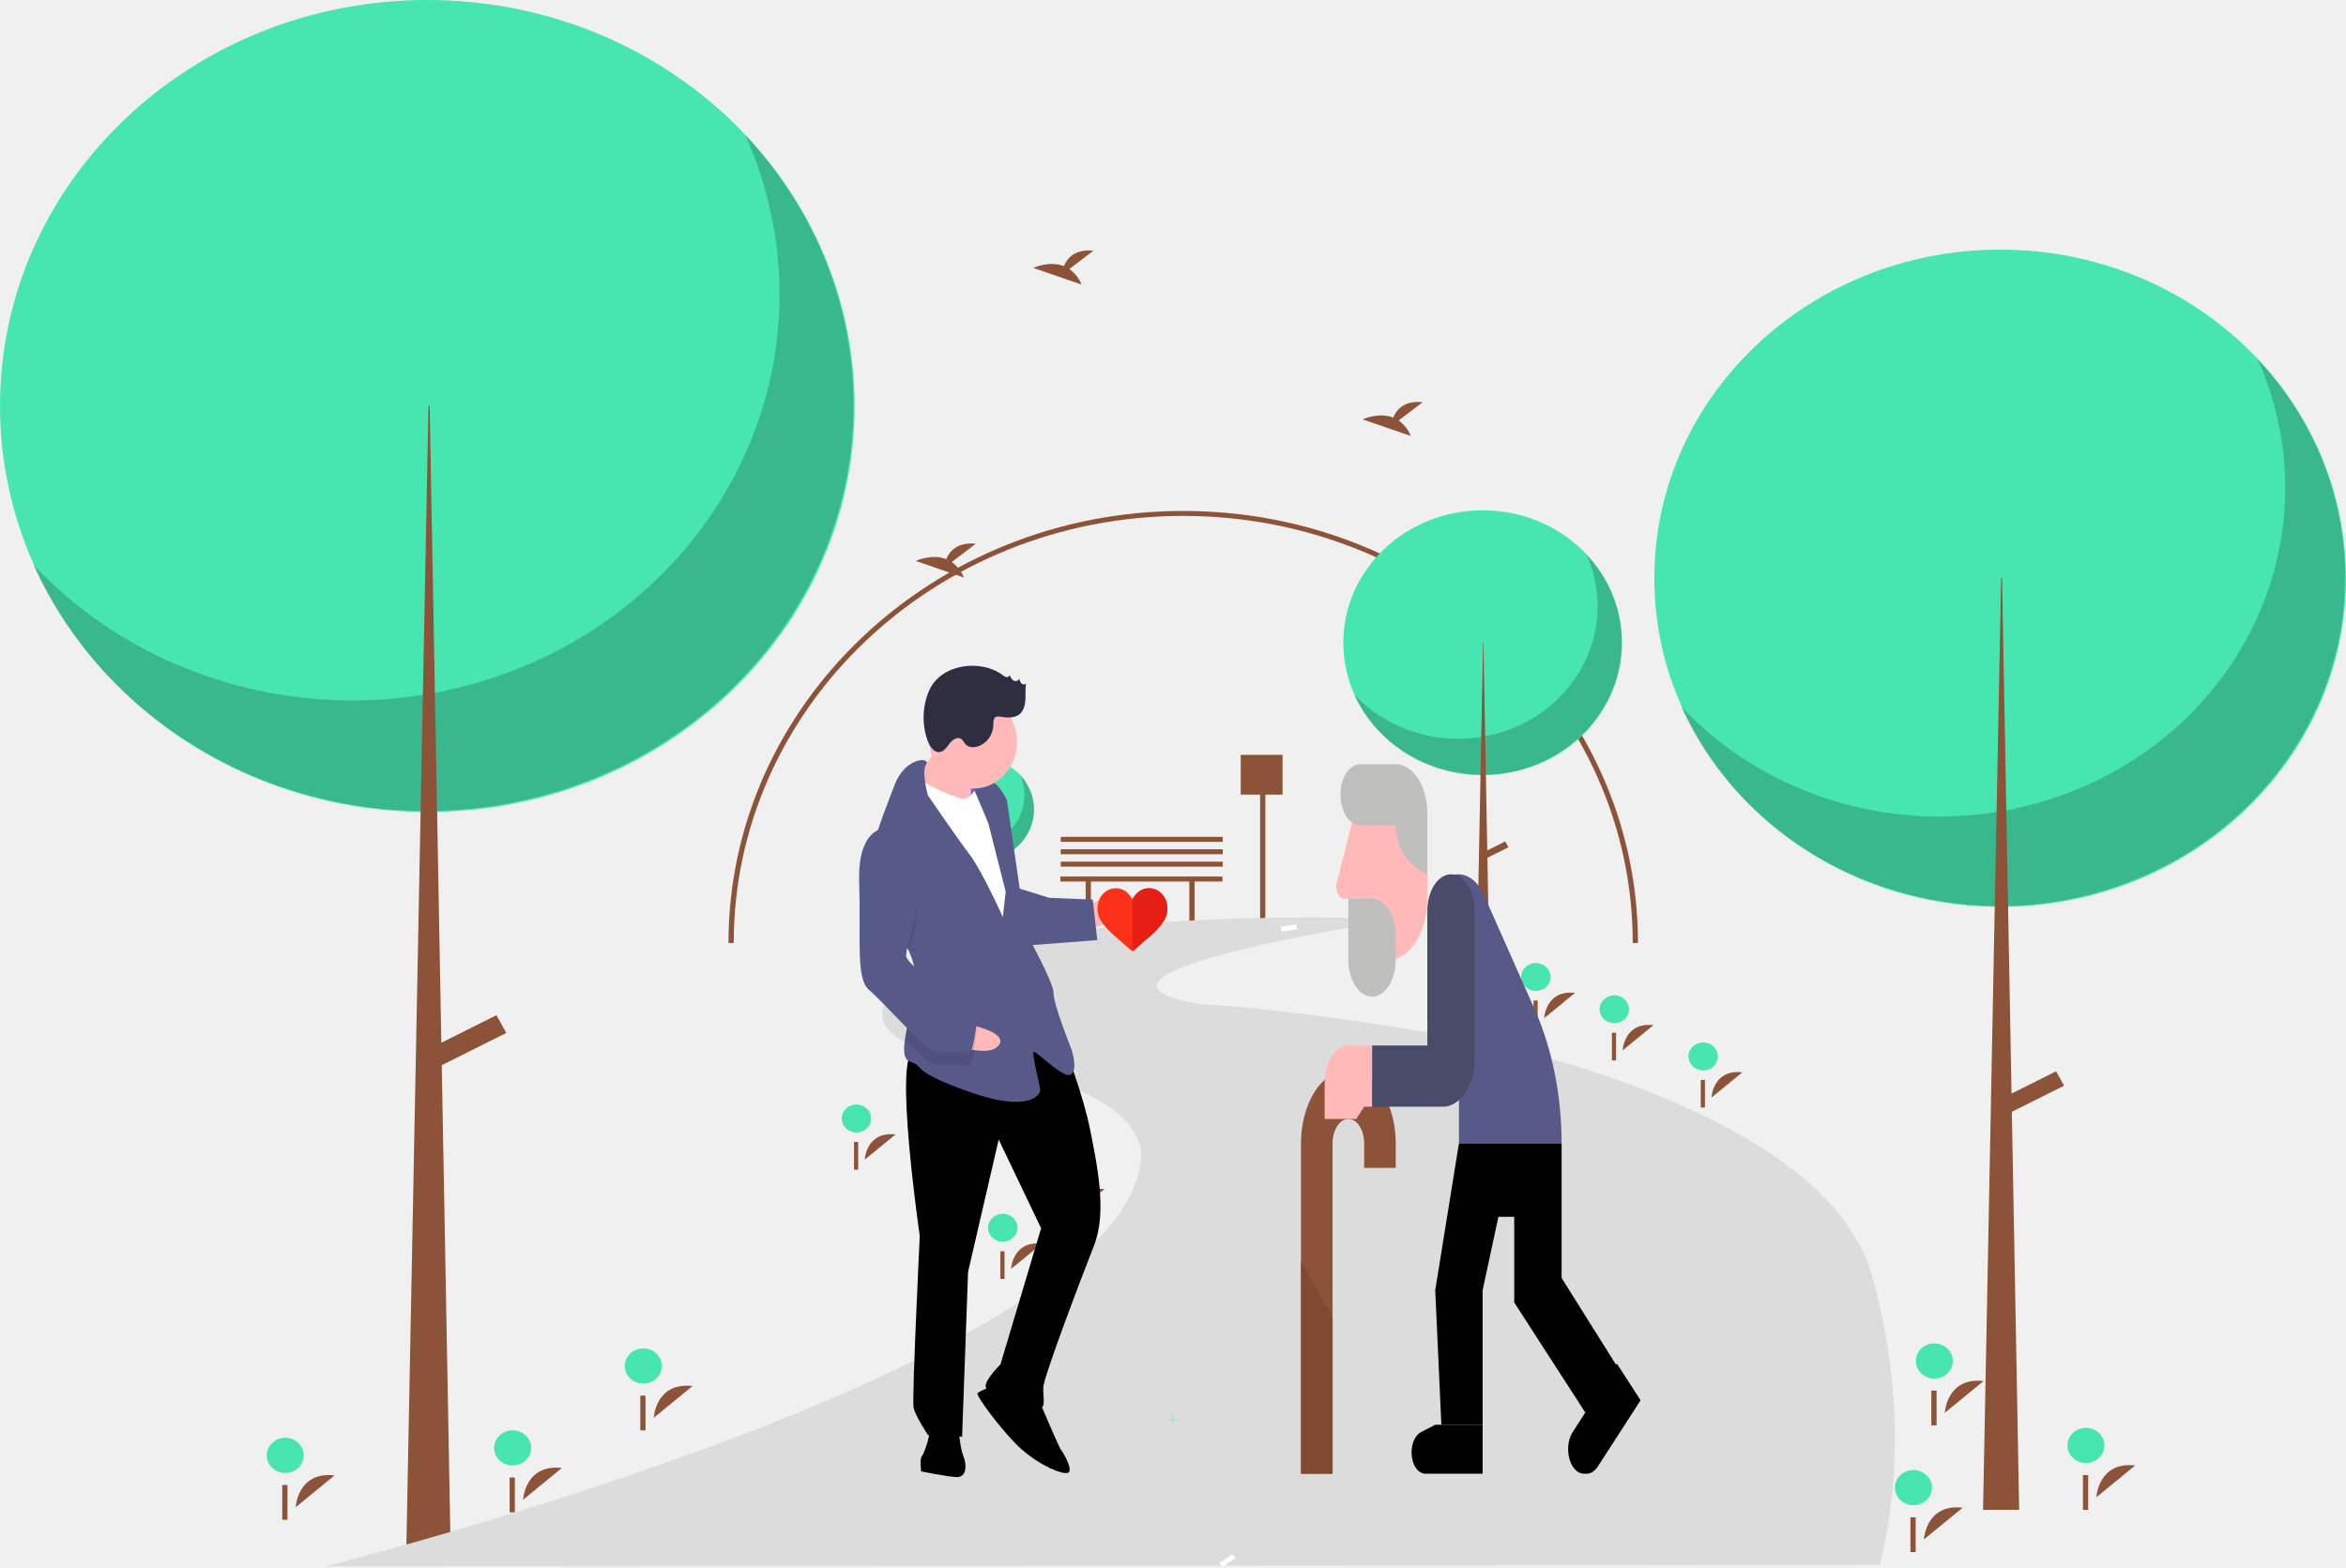
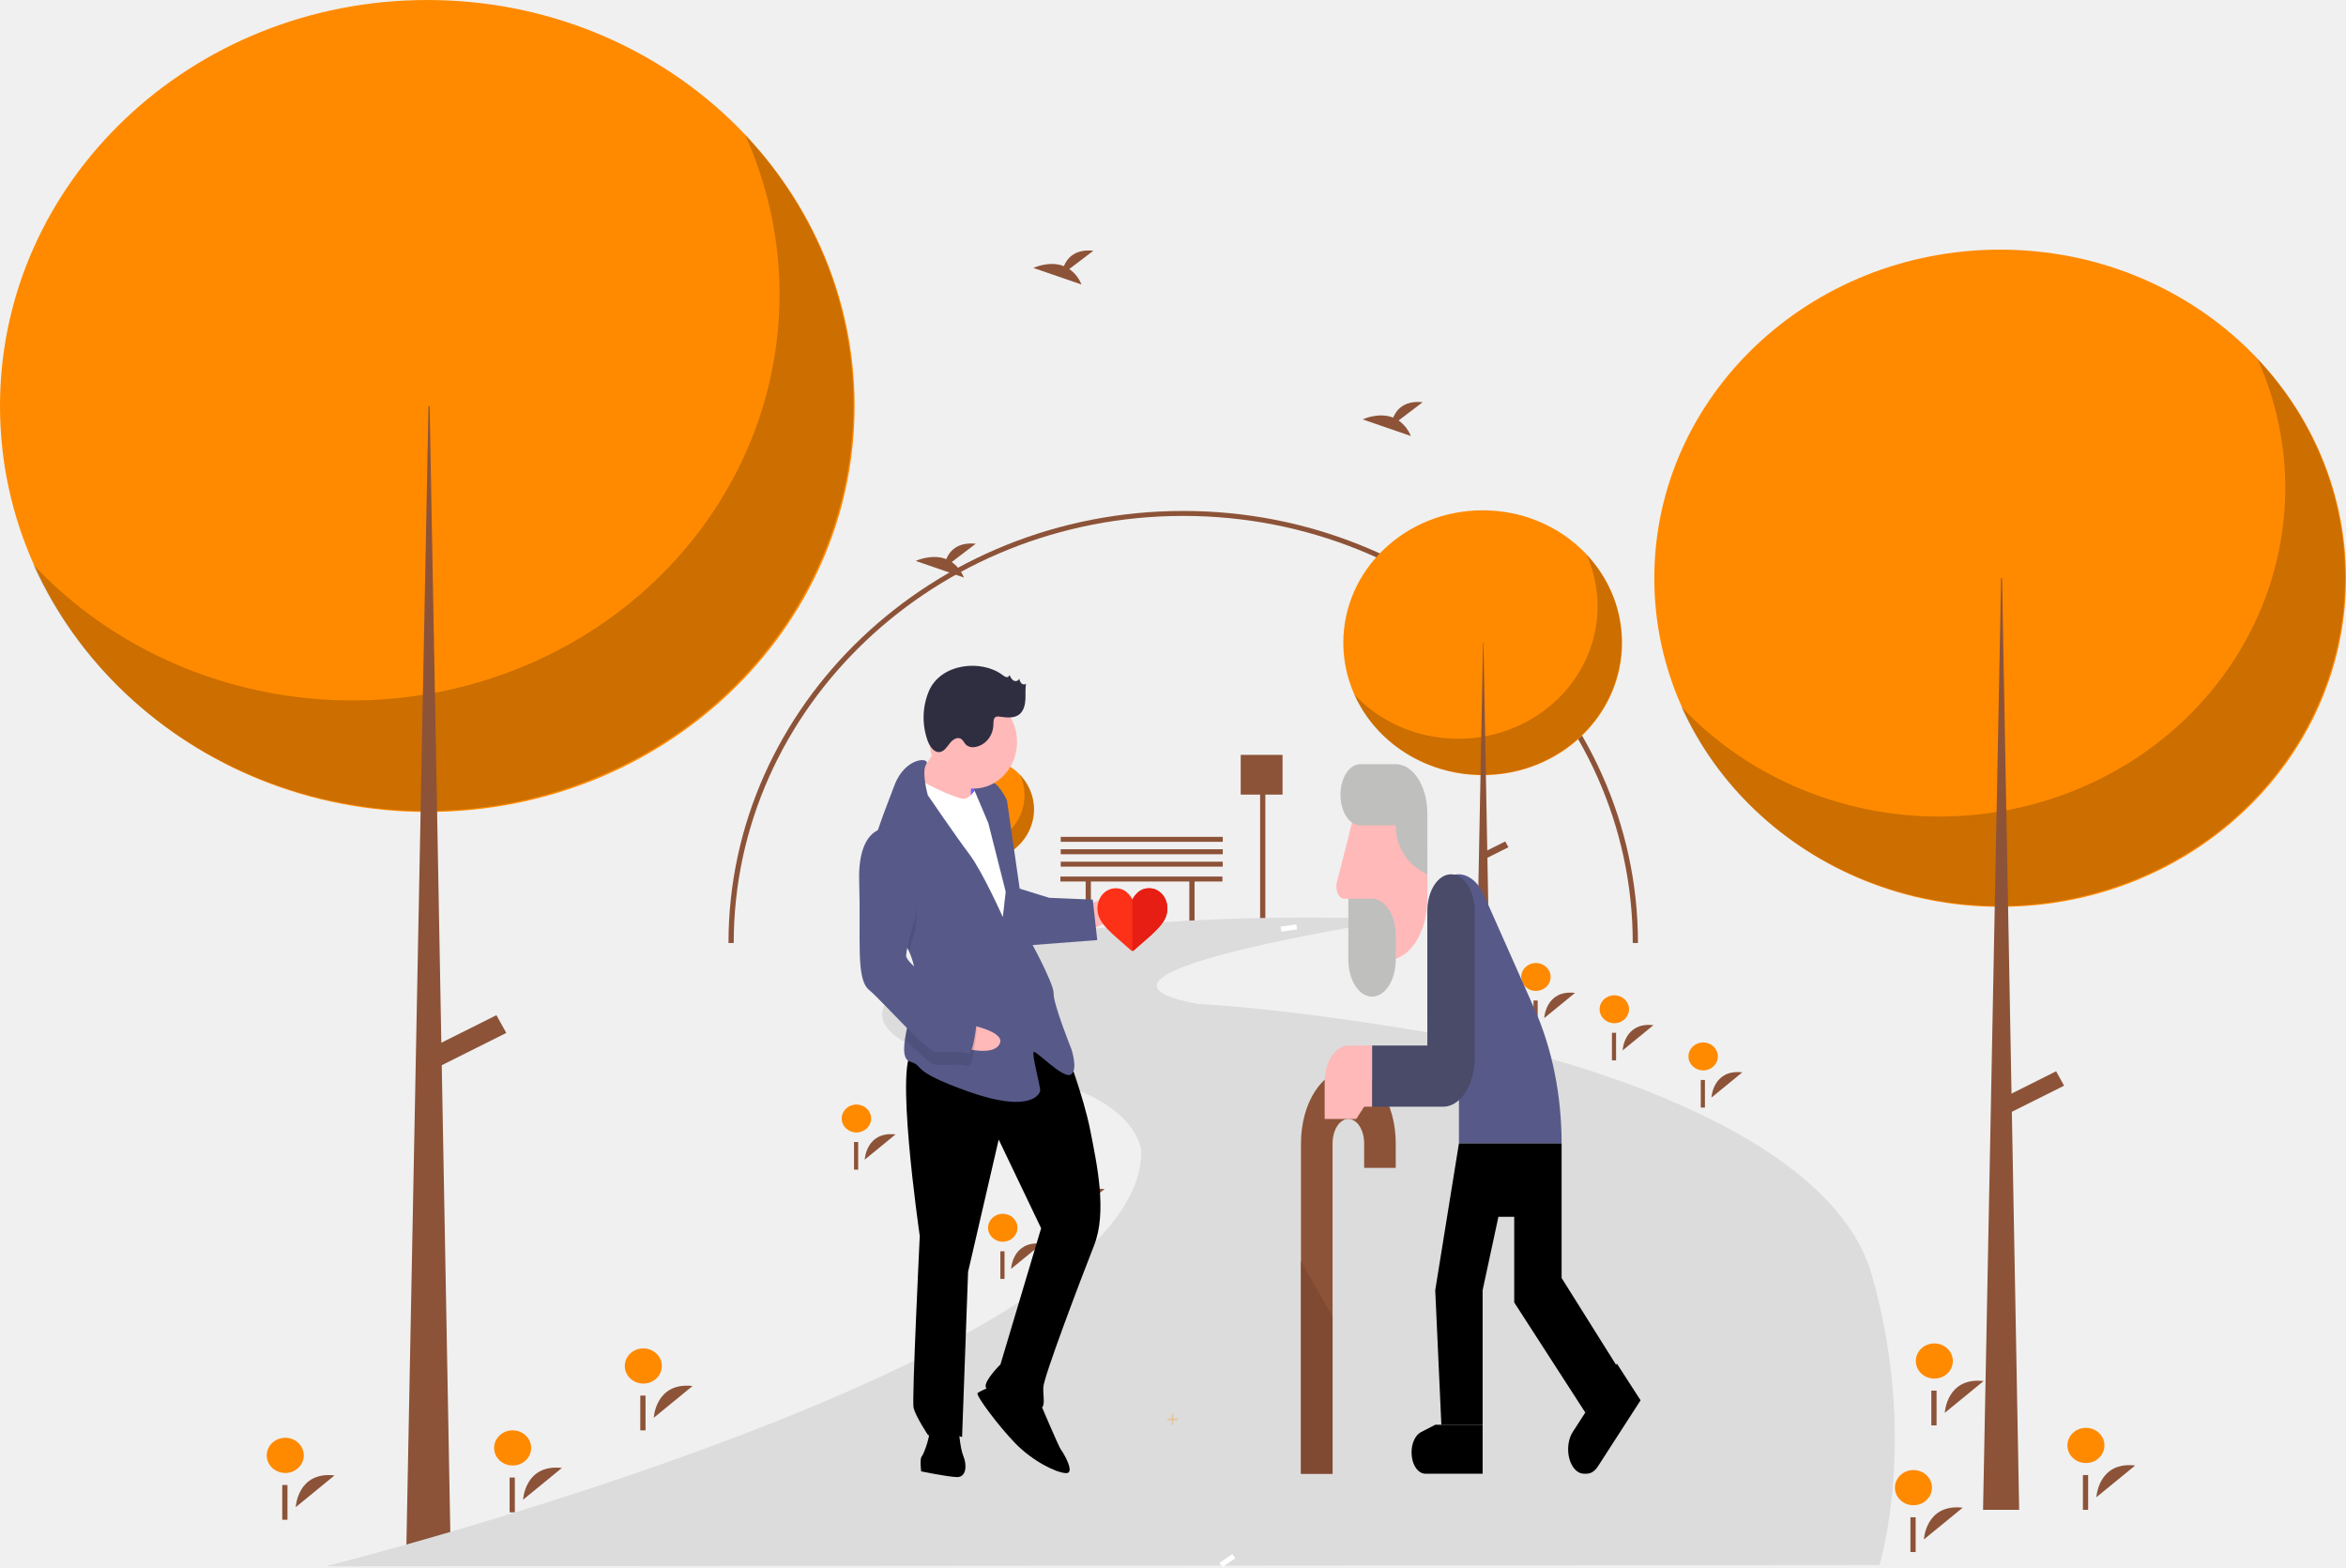
<svg xmlns="http://www.w3.org/2000/svg" width="3800" height="2539" viewBox="0 0 3800 2539" fill="none">
  <path d="M1980.07 1419.86H1717.61V1427.91H1758.54V1504.33H1767.01V1427.91H1926.44V1504.33H1934.9V1427.91H1980.07V1419.86Z" fill="#8C5338" />
  <path d="M2077.43 1222.78H2009.7V1287.13H2041.1V1503.98H2049.57V1287.13H2077.43V1222.78Z" fill="#8C5338" />
  <path d="M1980.59 1395.8H1718.13V1403.84H1980.59V1395.8Z" fill="#8C5338" />
  <path d="M1980.59 1375.69H1718.13V1383.73H1980.59V1375.69Z" fill="#8C5338" />
  <path d="M1980.59 1355.58H1718.13V1363.62H1980.59V1355.58Z" fill="#8C5338" />
  <path d="M2653.15 1527.52H2644.68C2644.68 1146.05 2318.05 835.7 1916.57 835.7C1515.09 835.7 1188.46 1146.05 1188.46 1527.52H1179.99C1179.99 1141.61 1510.42 827.655 1916.57 827.655C2322.72 827.655 2653.15 1141.61 2653.15 1527.52Z" fill="#8C5338" />
-   <path d="M692.13 1315.26C1074.38 1315.26 1384.26 1020.83 1384.26 657.628C1384.26 294.43 1074.38 0 692.13 0C309.877 0 0 294.43 0 657.628C0 1020.83 309.877 1315.26 692.13 1315.26Z" fill="#47E6B1" />
-   <path opacity="0.2" d="M1206.98 218.384C1271.54 361.873 1280.3 522.5 1231.69 671.56C1183.08 820.621 1080.27 948.401 941.632 1032.07C802.995 1115.74 637.564 1149.84 474.899 1128.28C312.235 1106.73 162.938 1030.92 53.686 914.398C93.124 1002.06 152.151 1080.54 226.676 1144.37C301.201 1208.21 389.442 1255.9 485.287 1284.11C581.132 1312.33 682.288 1320.42 781.747 1307.8C881.205 1295.19 976.589 1262.18 1061.29 1211.07C1145.99 1159.95 1217.98 1091.95 1272.27 1011.77C1326.57 931.594 1361.87 841.16 1375.72 746.734C1389.58 652.309 1381.67 556.15 1352.53 464.919C1323.39 373.688 1273.73 289.567 1206.98 218.384Z" fill="black" />
+   <path d="M692.13 1315.26C1074.38 1315.26 1384.26 1020.83 1384.26 657.628C1384.26 294.43 1074.38 0 692.13 0C309.877 0 0 294.43 0 657.628C0 1020.83 309.877 1315.26 692.13 1315.26Z" fill="#FF8A00" />
+   <path opacity="0.2" d="M1206.98 218.384C1271.54 361.873 1280.3 522.5 1231.69 671.56C1183.08 820.621 1080.27 948.401 941.632 1032.07C802.995 1115.74 637.564 1149.84 474.899 1128.28C312.235 1106.73 162.938 1030.92 53.686 914.398C93.124 1002.06 152.151 1080.54 226.676 1144.37C301.201 1208.21 389.442 1255.9 485.287 1284.11C581.132 1312.33 682.288 1320.42 781.746 1307.8C881.205 1295.19 976.589 1262.18 1061.29 1211.07C1145.99 1159.95 1217.98 1091.95 1272.27 1011.77C1326.57 931.594 1361.87 841.16 1375.72 746.734C1389.58 652.309 1381.67 556.15 1352.53 464.919C1323.39 373.688 1273.73 289.567 1206.98 218.384Z" fill="black" />
  <path d="M694.031 657.629H695.931L730.157 2522.11H657.904L694.031 657.629Z" fill="#8C5338" />
-   <path d="M820.056 1673.2L804.111 1644.43L689.7 1701.66L705.644 1730.43L820.056 1673.2Z" fill="#8C5338" />
-   <path d="M3239.81 1468.9C3549.19 1468.9 3800 1230.59 3800 936.631C3800 642.669 3549.19 404.366 3239.81 404.366C2930.43 404.366 2679.62 642.669 2679.62 936.631C2679.62 1230.59 2930.43 1468.9 3239.81 1468.9Z" fill="#47E6B1" />
+   <path d="M820.055 1673.2L804.111 1644.42L689.7 1701.66L705.644 1730.43L820.055 1673.2Z" fill="#8C5338" />
+   <path d="M3239.81 1468.9C3549.19 1468.9 3800 1230.59 3800 936.631C3800 642.669 3549.19 404.366 3239.81 404.366C2930.43 404.366 2679.62 642.669 2679.62 936.631C2679.62 1230.59 2930.43 1468.9 3239.81 1468.9Z" fill="#FF8A00" />
  <path opacity="0.2" d="M3656.51 581.12C3708.77 697.256 3715.86 827.263 3676.51 947.908C3637.17 1068.55 3553.96 1171.98 3441.75 1239.69C3329.54 1307.41 3195.65 1335.01 3063.99 1317.57C2932.34 1300.12 2811.5 1238.76 2723.07 1144.45C2754.99 1215.41 2802.77 1278.92 2863.09 1330.59C2923.4 1382.26 2994.82 1420.85 3072.4 1443.69C3149.97 1466.53 3231.85 1473.07 3312.34 1462.86C3392.84 1452.66 3470.04 1425.94 3538.6 1384.57C3607.15 1343.2 3665.42 1288.16 3709.36 1223.26C3753.31 1158.37 3781.88 1085.18 3793.09 1008.75C3804.31 932.327 3797.9 854.498 3774.32 780.658C3750.74 706.819 3710.54 638.734 3656.51 581.12Z" fill="black" />
  <path d="M3241.35 936.628H3242.89L3270.59 2445.69H3212.11L3241.35 936.628Z" fill="#8C5338" />
  <path d="M3343.35 1758.61L3330.45 1735.32L3237.84 1781.64L3250.75 1804.93L3343.35 1758.61Z" fill="#8C5338" />
-   <path d="M1586.74 1394.97C1635.45 1394.97 1674.93 1357.46 1674.93 1311.18C1674.93 1264.9 1635.45 1227.39 1586.74 1227.39C1538.04 1227.39 1498.56 1264.9 1498.56 1311.18C1498.56 1357.46 1538.04 1394.97 1586.74 1394.97Z" fill="#47E6B1" />
+   <path d="M1586.74 1394.97C1635.45 1394.97 1674.93 1357.46 1674.93 1311.18C1674.93 1264.91 1635.45 1227.39 1586.74 1227.39C1538.04 1227.39 1498.56 1264.91 1498.56 1311.18C1498.56 1357.46 1538.04 1394.97 1586.74 1394.97Z" fill="#FF8A00" />
  <path opacity="0.2" d="M1652.34 1255.21C1660.57 1273.5 1661.68 1293.96 1655.49 1312.96C1649.3 1331.95 1636.2 1348.23 1618.53 1358.89C1600.87 1369.55 1579.79 1373.9 1559.06 1371.15C1538.34 1368.4 1519.32 1358.74 1505.4 1343.9C1510.42 1355.07 1517.94 1365.06 1527.44 1373.2C1536.93 1381.33 1548.18 1387.41 1560.39 1391C1572.6 1394.6 1585.49 1395.63 1598.16 1394.02C1610.83 1392.41 1622.99 1388.21 1633.78 1381.7C1644.57 1375.18 1653.74 1366.52 1660.66 1356.3C1667.58 1346.09 1672.08 1334.57 1673.84 1322.53C1675.61 1310.5 1674.6 1298.25 1670.89 1286.63C1667.17 1275 1660.85 1264.28 1652.34 1255.21Z" fill="black" />
  <path d="M1586.99 1311.18H1587.23L1591.59 1548.74H1582.38L1586.99 1311.18Z" fill="#8C5338" />
  <path d="M1603.04 1440.58L1601.01 1436.91L1586.43 1444.21L1588.46 1447.87L1603.04 1440.58Z" fill="#8C5338" />
-   <path d="M2401.64 1255.63C2526.32 1255.63 2627.4 1159.59 2627.4 1041.12C2627.4 922.647 2526.32 826.607 2401.64 826.607C2276.95 826.607 2175.87 922.647 2175.87 1041.12C2175.87 1159.59 2276.95 1255.63 2401.64 1255.63Z" fill="#47E6B1" />
-   <path opacity="0.2" d="M2569.57 897.841C2590.63 944.646 2593.49 997.041 2577.63 1045.66C2561.78 1094.29 2528.24 1135.97 2483.02 1163.26C2437.8 1190.55 2383.84 1201.67 2330.78 1194.64C2277.72 1187.61 2229.02 1162.88 2193.38 1124.87C2206.25 1153.47 2225.5 1179.07 2249.81 1199.89C2274.12 1220.71 2302.9 1236.27 2334.17 1245.47C2365.43 1254.68 2398.42 1257.31 2430.87 1253.2C2463.31 1249.09 2494.42 1238.32 2522.05 1221.65C2549.68 1204.97 2573.16 1182.79 2590.87 1156.64C2608.58 1130.48 2620.1 1100.99 2624.62 1070.18C2629.14 1039.38 2626.56 1008.02 2617.05 978.259C2607.55 948.5 2591.35 921.06 2569.57 897.841Z" fill="black" />
+   <path d="M2401.64 1255.63C2526.32 1255.63 2627.4 1159.59 2627.4 1041.12C2627.4 922.647 2526.32 826.607 2401.64 826.607C2276.95 826.607 2175.87 922.647 2175.87 1041.12C2175.87 1159.59 2276.95 1255.63 2401.64 1255.63Z" fill="#FF8A00" />
+   <path opacity="0.2" d="M2569.57 897.841C2590.63 944.646 2593.49 997.041 2577.63 1045.66C2561.78 1094.29 2528.24 1135.97 2483.02 1163.26C2437.8 1190.55 2383.84 1201.67 2330.78 1194.64C2277.72 1187.61 2229.02 1162.88 2193.38 1124.87C2206.25 1153.47 2225.5 1179.07 2249.81 1199.89C2274.12 1220.71 2302.9 1236.27 2334.17 1245.47C2365.43 1254.68 2398.42 1257.31 2430.87 1253.2C2463.31 1249.09 2494.42 1238.32 2522.05 1221.64C2549.68 1204.97 2573.16 1182.79 2590.87 1156.64C2608.58 1130.48 2620.1 1100.98 2624.62 1070.18C2629.14 1039.38 2626.56 1008.02 2617.05 978.258C2607.55 948.5 2591.35 921.06 2569.57 897.841Z" fill="black" />
  <path d="M2402.26 1041.12H2402.87L2414.04 1649.3H2390.47L2402.26 1041.12Z" fill="#8C5338" />
  <path d="M2443.36 1372.39L2438.16 1363L2400.84 1381.67L2406.04 1391.06L2443.36 1372.39Z" fill="#8C5338" />
-   <path d="M847.289 2429.29C847.289 2429.29 850.212 2371.09 910.14 2377.86L847.289 2429.29Z" fill="#8C5338" />
-   <path d="M830.356 2373.91C846.921 2373.91 860.349 2361.15 860.349 2345.41C860.349 2329.67 846.921 2316.91 830.356 2316.91C813.791 2316.91 800.363 2329.67 800.363 2345.41C800.363 2361.15 813.791 2373.91 830.356 2373.91Z" fill="#47E6B1" />
-   <path d="M833.942 2393.4H825.475V2449.71H833.942V2393.4Z" fill="#8C5338" />
+   <path d="M847.289 2429.29C847.289 2429.29 850.212 2371.09 910.139 2377.86L847.289 2429.29Z" fill="#8C5338" />
+   <path d="M830.356 2373.91C846.921 2373.91 860.35 2361.15 860.35 2345.41C860.35 2329.67 846.921 2316.91 830.356 2316.91C813.791 2316.91 800.363 2329.67 800.363 2345.41C800.363 2361.15 813.791 2373.91 830.356 2373.91Z" fill="#FF8A00" />
+   <path d="M833.941 2393.4H825.475V2449.71H833.941V2393.4Z" fill="#8C5338" />
  <path d="M1058.95 2296.56C1058.95 2296.56 1061.87 2238.36 1121.8 2245.13L1058.95 2296.56Z" fill="#8C5338" />
-   <path d="M1042.02 2241.18C1058.58 2241.18 1072.01 2228.42 1072.01 2212.68C1072.01 2196.94 1058.58 2184.18 1042.02 2184.18C1025.45 2184.18 1012.02 2196.94 1012.02 2212.68C1012.02 2228.42 1025.45 2241.18 1042.02 2241.18Z" fill="#47E6B1" />
+   <path d="M1042.02 2241.18C1058.58 2241.18 1072.01 2228.42 1072.01 2212.68C1072.01 2196.94 1058.58 2184.18 1042.02 2184.18C1025.45 2184.18 1012.02 2196.94 1012.02 2212.68C1012.02 2228.42 1025.45 2241.18 1042.02 2241.18Z" fill="#FF8A00" />
  <path d="M1045.6 2260.67H1037.14V2316.98H1045.6V2260.67Z" fill="#8C5338" />
  <path d="M1696.97 1846.25C1696.97 1846.25 1699.3 1800.03 1746.89 1805.4L1696.97 1846.25Z" fill="#8C5338" />
-   <path d="M1683.53 1802.27C1696.68 1802.27 1707.35 1792.13 1707.35 1779.63C1707.35 1767.13 1696.68 1757 1683.53 1757C1670.37 1757 1659.7 1767.13 1659.7 1779.63C1659.7 1792.13 1670.37 1802.27 1683.53 1802.27Z" fill="#47E6B1" />
+   <path d="M1683.53 1802.27C1696.68 1802.27 1707.35 1792.13 1707.35 1779.63C1707.35 1767.13 1696.68 1757 1683.53 1757C1670.37 1757 1659.7 1767.13 1659.7 1779.63C1659.7 1792.13 1670.37 1802.27 1683.53 1802.27Z" fill="#FF8A00" />
  <path d="M1686.37 1817.75H1679.65V1862.47H1686.37V1817.75Z" fill="#8C5338" />
  <path d="M2628.28 1701.46C2628.28 1701.46 2630.6 1655.23 2678.2 1660.61L2628.28 1701.46Z" fill="#8C5338" />
-   <path d="M2614.83 1657.47C2627.99 1657.47 2638.65 1647.33 2638.65 1634.83C2638.65 1622.33 2627.99 1612.2 2614.83 1612.2C2601.68 1612.2 2591.01 1622.33 2591.01 1634.83C2591.01 1647.33 2601.68 1657.47 2614.83 1657.47Z" fill="#47E6B1" />
+   <path d="M2614.83 1657.47C2627.99 1657.47 2638.65 1647.33 2638.65 1634.83C2638.65 1622.33 2627.99 1612.2 2614.83 1612.2C2601.68 1612.2 2591.01 1622.33 2591.01 1634.83C2591.01 1647.33 2601.68 1657.47 2614.83 1657.47Z" fill="#FF8A00" />
  <path d="M2617.68 1672.95H2610.96V1717.67H2617.68V1672.95Z" fill="#8C5338" />
  <path d="M1739.31 1966.92C1739.31 1966.92 1741.63 1920.7 1789.23 1926.07L1739.31 1966.92Z" fill="#8C5338" />
-   <path d="M1725.86 1922.93C1739.01 1922.93 1749.68 1912.8 1749.68 1900.3C1749.68 1887.8 1739.01 1877.66 1725.86 1877.66C1712.7 1877.66 1702.04 1887.8 1702.04 1900.3C1702.04 1912.8 1712.7 1922.93 1725.86 1922.93Z" fill="#47E6B1" />
+   <path d="M1725.86 1922.93C1739.01 1922.93 1749.68 1912.8 1749.68 1900.3C1749.68 1887.8 1739.01 1877.66 1725.86 1877.66C1712.7 1877.66 1702.04 1887.8 1702.04 1900.3C1702.04 1912.8 1712.7 1922.93 1725.86 1922.93Z" fill="#FF8A00" />
  <path d="M1728.71 1938.41H1721.98V1983.14H1728.71V1938.41Z" fill="#8C5338" />
  <path d="M1637.71 2055.41C1637.71 2055.41 1640.03 2009.19 1687.63 2014.56L1637.71 2055.41Z" fill="#8C5338" />
-   <path d="M1624.26 2011.42C1637.42 2011.42 1648.08 2001.29 1648.08 1988.79C1648.08 1976.29 1637.42 1966.15 1624.26 1966.15C1611.1 1966.15 1600.44 1976.29 1600.44 1988.79C1600.44 2001.29 1611.1 2011.42 1624.26 2011.42Z" fill="#47E6B1" />
-   <path d="M1627.11 2026.9H1620.39V2071.63H1627.11V2026.9Z" fill="#8C5338" />
+   <path d="M1624.26 2011.42C1637.42 2011.42 1648.08 2001.29 1648.08 1988.79C1648.08 1976.29 1637.42 1966.15 1624.26 1966.15C1611.1 1966.15 1600.44 1976.29 1600.44 1988.79C1600.44 2001.29 1611.1 2011.42 1624.26 2011.42Z" fill="#FF8A00" />
+   <path d="M1627.11 2026.9H1620.38V2071.63H1627.11V2026.9Z" fill="#8C5338" />
  <path d="M2772.21 1777.88C2772.21 1777.88 2774.53 1731.65 2822.13 1737.03L2772.21 1777.88Z" fill="#8C5338" />
-   <path d="M2758.76 1733.89C2771.92 1733.89 2782.58 1723.76 2782.58 1711.26C2782.58 1698.76 2771.92 1688.62 2758.76 1688.62C2745.6 1688.62 2734.94 1698.76 2734.94 1711.26C2734.94 1723.76 2745.6 1733.89 2758.76 1733.89Z" fill="#47E6B1" />
-   <path d="M2761.61 1749.37H2754.89V1794.1H2761.61V1749.37Z" fill="#8C5338" />
+   <path d="M2758.76 1733.89C2771.92 1733.89 2782.58 1723.76 2782.58 1711.26C2782.58 1698.76 2771.92 1688.62 2758.76 1688.62C2745.6 1688.62 2734.94 1698.76 2734.94 1711.26C2734.94 1723.76 2745.6 1733.89 2758.76 1733.89Z" fill="#FF8A00" />
+   <path d="M2761.61 1749.37H2754.88V1794.1H2761.61V1749.37Z" fill="#8C5338" />
  <path d="M1400.65 1878.43C1400.65 1878.43 1402.97 1832.21 1450.57 1837.58L1400.65 1878.43Z" fill="#8C5338" />
-   <path d="M1387.2 1834.44C1400.36 1834.44 1411.02 1824.31 1411.02 1811.81C1411.02 1799.31 1400.36 1789.18 1387.2 1789.18C1374.04 1789.18 1363.38 1799.31 1363.38 1811.81C1363.38 1824.31 1374.04 1834.44 1387.2 1834.44Z" fill="#47E6B1" />
+   <path d="M1387.2 1834.44C1400.36 1834.44 1411.02 1824.31 1411.02 1811.81C1411.02 1799.31 1400.36 1789.18 1387.2 1789.18C1374.04 1789.18 1363.38 1799.31 1363.38 1811.81C1363.38 1824.31 1374.04 1834.44 1387.2 1834.44Z" fill="#FF8A00" />
  <path d="M1390.05 1849.92H1383.33V1894.65H1390.05V1849.92Z" fill="#8C5338" />
-   <path d="M2501.28 1649.17C2501.28 1649.17 2503.61 1602.94 2551.2 1608.32L2501.28 1649.17Z" fill="#8C5338" />
-   <path d="M2487.84 1605.18C2500.99 1605.18 2511.66 1595.05 2511.66 1582.55C2511.66 1570.04 2500.99 1559.91 2487.84 1559.91C2474.68 1559.91 2464.01 1570.04 2464.01 1582.55C2464.01 1595.05 2474.68 1605.18 2487.84 1605.18Z" fill="#47E6B1" />
+   <path d="M2501.29 1649.17C2501.29 1649.17 2503.61 1602.94 2551.2 1608.32L2501.29 1649.17Z" fill="#8C5338" />
+   <path d="M2487.84 1605.18C2500.99 1605.18 2511.66 1595.05 2511.66 1582.55C2511.66 1570.05 2500.99 1559.91 2487.84 1559.91C2474.68 1559.91 2464.01 1570.05 2464.01 1582.55C2464.01 1595.05 2474.68 1605.18 2487.84 1605.18Z" fill="#FF8A00" />
  <path d="M2490.68 1620.66H2483.96V1665.38H2490.68V1620.66Z" fill="#8C5338" />
  <path d="M479 2441.36C479 2441.36 481.923 2383.16 541.85 2389.93L479 2441.36Z" fill="#8C5338" />
-   <path d="M462.067 2385.98C478.632 2385.98 492.06 2373.22 492.06 2357.48C492.06 2341.74 478.632 2328.98 462.067 2328.98C445.502 2328.98 432.073 2341.74 432.073 2357.48C432.073 2373.22 445.502 2385.98 462.067 2385.98Z" fill="#47E6B1" />
+   <path d="M462.067 2385.98C478.631 2385.98 492.06 2373.22 492.06 2357.48C492.06 2341.74 478.631 2328.98 462.067 2328.98C445.502 2328.98 432.073 2341.74 432.073 2357.48C432.073 2373.22 445.502 2385.98 462.067 2385.98Z" fill="#FF8A00" />
  <path d="M465.653 2405.47H457.187V2461.78H465.653V2405.47Z" fill="#8C5338" />
  <path d="M3395.68 2425.27C3395.68 2425.27 3398.6 2367.07 3458.53 2373.84L3395.68 2425.27Z" fill="#8C5338" />
-   <path d="M3378.75 2369.89C3395.31 2369.89 3408.74 2357.13 3408.74 2341.39C3408.74 2325.65 3395.31 2312.89 3378.75 2312.89C3362.18 2312.89 3348.75 2325.65 3348.75 2341.39C3348.75 2357.13 3362.18 2369.89 3378.75 2369.89Z" fill="#47E6B1" />
+   <path d="M3378.75 2369.89C3395.31 2369.89 3408.74 2357.13 3408.74 2341.39C3408.74 2325.65 3395.31 2312.89 3378.75 2312.89C3362.18 2312.89 3348.75 2325.65 3348.75 2341.39C3348.75 2357.13 3362.18 2369.89 3378.75 2369.89Z" fill="#FF8A00" />
  <path d="M3382.33 2389.38H3373.87V2445.69H3382.33V2389.38Z" fill="#8C5338" />
-   <path d="M3150.15 2288.52C3150.15 2288.52 3153.08 2230.32 3213 2237.08L3150.15 2288.52Z" fill="#8C5338" />
-   <path d="M3133.22 2233.13C3149.79 2233.13 3163.21 2220.37 3163.21 2204.63C3163.21 2188.9 3149.79 2176.14 3133.22 2176.14C3116.66 2176.14 3103.23 2188.9 3103.23 2204.63C3103.23 2220.37 3116.66 2233.13 3133.22 2233.13Z" fill="#47E6B1" />
+   <path d="M3150.15 2288.52C3150.15 2288.52 3153.08 2230.32 3213.01 2237.08L3150.15 2288.52Z" fill="#8C5338" />
+   <path d="M3133.22 2233.13C3149.79 2233.13 3163.21 2220.37 3163.21 2204.63C3163.21 2188.9 3149.79 2176.14 3133.22 2176.14C3116.66 2176.14 3103.23 2188.9 3103.23 2204.63C3103.23 2220.37 3116.66 2233.13 3133.22 2233.13Z" fill="#FF8A00" />
  <path d="M3136.81 2252.63H3128.34V2308.94H3136.81V2252.63Z" fill="#8C5338" />
  <path d="M3116.29 2493.65C3116.29 2493.65 3119.21 2435.45 3179.14 2442.21L3116.29 2493.65Z" fill="#8C5338" />
-   <path d="M3099.36 2438.26C3115.92 2438.26 3129.35 2425.5 3129.35 2409.76C3129.35 2394.03 3115.92 2381.27 3099.36 2381.27C3082.79 2381.27 3069.36 2394.03 3069.36 2409.76C3069.36 2425.5 3082.79 2438.26 3099.36 2438.26Z" fill="#47E6B1" />
+   <path d="M3099.36 2438.26C3115.92 2438.26 3129.35 2425.5 3129.35 2409.76C3129.35 2394.03 3115.92 2381.27 3099.36 2381.27C3082.79 2381.27 3069.36 2394.03 3069.36 2409.76C3069.36 2425.5 3082.79 2438.26 3099.36 2438.26Z" fill="#FF8A00" />
  <path d="M3102.94 2457.76H3094.48V2514.07H3102.94V2457.76Z" fill="#8C5338" />
  <path d="M527.73 2537.08C527.73 2537.08 1861.19 2203.24 1848.49 1861.36C1825.21 1766.84 1664.35 1742.7 1664.35 1742.7C1664.35 1742.7 1283.36 1694.44 1490.78 1577.79C1698.21 1461.15 2265.46 1489.3 2265.46 1489.3C2265.46 1489.3 1681.28 1577.79 1939.5 1626.06C2146.93 1638.13 2413.62 1690.41 2413.62 1690.41C2413.62 1690.41 2955.47 1799.01 3031.67 2064.48C3107.87 2329.94 3044.37 2535.07 3044.37 2535.07L527.73 2537.08Z" fill="#DCDCDC" />
  <path d="M1980.1 2538.39L1975.11 2531.76C1982.16 2526.96 1989.11 2522.2 1995.95 2517.46L2001 2524.05C1994.13 2528.8 1987.16 2533.58 1980.1 2538.39Z" fill="white" />
  <path d="M2075.58 1509.11L2074.26 1501.06C2082.6 1499.83 2091.09 1498.59 2099.72 1497.34L2101.01 1505.4C2092.38 1506.65 2083.9 1507.89 2075.58 1509.11Z" fill="white" />
-   <path d="M2265.45 681.132L2304.42 651.518C2274.14 648.344 2261.7 664.032 2256.61 676.449C2232.96 667.118 2207.21 679.347 2207.21 679.347L2285.18 706.242C2281.25 696.259 2274.4 687.549 2265.45 681.132Z" fill="#8C5338" />
-   <path d="M1541.57 910.398L1580.54 880.784C1550.26 877.61 1537.82 893.298 1532.73 905.715C1509.08 896.383 1483.34 908.613 1483.34 908.613L1561.31 935.508C1557.37 925.525 1550.53 916.815 1541.57 910.398Z" fill="#8C5338" />
+   <path d="M2265.45 681.132L2304.42 651.518C2274.14 648.344 2261.7 664.032 2256.61 676.449C2232.96 667.118 2207.21 679.347 2207.21 679.347L2285.19 706.242C2281.25 696.259 2274.4 687.549 2265.45 681.132Z" fill="#8C5338" />
+   <path d="M1541.57 910.398L1580.54 880.783C1550.26 877.61 1537.82 893.298 1532.73 905.714C1509.08 896.383 1483.33 908.612 1483.33 908.612L1561.31 935.507C1557.37 925.525 1550.53 916.815 1541.57 910.398Z" fill="#8C5338" />
  <path d="M1732.06 435.779L1771.03 406.164C1740.76 402.991 1728.32 418.678 1723.23 431.095C1699.58 421.764 1673.83 433.993 1673.83 433.993L1751.8 460.888C1747.87 450.906 1741.02 442.195 1732.06 435.779Z" fill="#8C5338" />
  <g opacity="0.5">
-     <path opacity="0.5" d="M1900.8 2290.08H1897.81V2308.21H1900.8V2290.08Z" fill="#47E6B1" />
-     <path opacity="0.5" d="M1907.79 2300.74V2297.55H1890.82V2300.74H1907.79Z" fill="#47E6B1" />
+     <path opacity="0.5" d="M1900.8 2290.08H1897.81V2308.21H1900.8V2290.08Z" fill="#FF8A00" />
+     <path opacity="0.5" d="M1907.79 2300.74V2297.55H1890.82V2300.74H1907.79Z" fill="#FF8A00" />
  </g>
-   <path opacity="0.5" d="M1623.36 1249.61C1626.67 1249.61 1629.35 1246.74 1629.35 1243.21C1629.35 1239.68 1626.67 1236.81 1623.36 1236.81C1620.06 1236.81 1617.37 1239.68 1617.37 1243.21C1617.37 1246.74 1620.06 1249.61 1623.36 1249.61Z" fill="#F55F44" />
+   <path opacity="0.5" d="M1623.36 1249.61C1626.67 1249.61 1629.35 1246.74 1629.35 1243.21C1629.35 1239.68 1626.67 1236.81 1623.36 1236.81C1620.06 1236.81 1617.38 1239.68 1617.38 1243.21C1617.38 1246.74 1620.06 1249.61 1623.36 1249.61Z" fill="#F55F44" />
  <path d="M1555.03 1312.64L1599.98 1314.5L1602.22 1252.77L1557.27 1250.91L1555.03 1312.64Z" fill="#6C63FF" />
  <path d="M1760.03 1467.11C1760.03 1467.11 1822.28 1435.34 1821.28 1462.78C1820.29 1490.21 1758.54 1508.26 1758.54 1508.26L1760.03 1467.11Z" fill="#FFB9B9" />
-   <path d="M1725.88 1699.26C1725.88 1699.26 1755.25 1776.04 1766.1 1831.45C1776.95 1886.85 1793.47 1963.1 1772.22 2017.18C1750.96 2071.25 1690.53 2230.18 1689.91 2247.33C1689.29 2264.48 1695.09 2281.89 1682.24 2281.36C1669.4 2280.83 1599.52 2257.33 1596.68 2246.9C1593.84 2236.48 1620.52 2210.11 1620.52 2210.11L1686.4 1989.58L1617.67 1845.9L1568.08 2060.24L1558.37 2327.75C1558.37 2327.75 1510.71 2312.04 1503.79 2325.49C1503.79 2325.49 1482.44 2293.69 1479.73 2279.84C1477.02 2265.99 1489.81 2002.04 1489.81 2002.04C1489.81 2002.04 1446.06 1701.41 1481.38 1702.87C1516.7 1704.33 1655.03 1613.89 1725.88 1699.26Z" fill="black" />
-   <path d="M1682.74 2267.64C1682.74 2267.64 1715.32 2344.56 1718.4 2348.12C1721.49 2351.68 1742.72 2386.91 1726.67 2386.25C1710.61 2385.58 1672.71 2366.84 1644.81 2338.2C1616.91 2309.57 1580.13 2259.96 1583.46 2256.66C1586.8 2253.37 1609.64 2244.01 1609.64 2244.01L1682.74 2267.64Z" fill="black" />
+   <path d="M1725.88 1699.26C1725.88 1699.26 1755.25 1776.04 1766.1 1831.44C1776.95 1886.85 1793.47 1963.1 1772.22 2017.18C1750.96 2071.25 1690.53 2230.18 1689.91 2247.33C1689.29 2264.48 1695.09 2281.89 1682.24 2281.36C1669.4 2280.83 1599.52 2257.33 1596.68 2246.9C1593.84 2236.48 1620.52 2210.11 1620.52 2210.11L1686.4 1989.58L1617.67 1845.9L1568.08 2060.24L1558.37 2327.75C1558.37 2327.75 1510.71 2312.04 1503.79 2325.49C1503.79 2325.49 1482.44 2293.69 1479.73 2279.84C1477.02 2265.99 1489.81 2002.04 1489.81 2002.04C1489.81 2002.04 1446.06 1701.41 1481.38 1702.87C1516.7 1704.33 1655.03 1613.89 1725.88 1699.26Z" fill="black" />
+   <path d="M1682.74 2267.64C1682.74 2267.64 1715.32 2344.56 1718.4 2348.12C1721.49 2351.68 1742.72 2386.91 1726.67 2386.25C1710.61 2385.58 1672.71 2366.84 1644.81 2338.2C1616.91 2309.57 1580.13 2259.96 1583.46 2256.66C1586.8 2253.37 1609.65 2244.01 1609.65 2244.01L1682.74 2267.64Z" fill="black" />
  <path d="M1552.58 2310.34C1552.58 2310.34 1554.54 2344.77 1560.46 2358.75C1566.39 2372.74 1565.64 2393.31 1549.59 2392.65C1533.53 2391.98 1492.05 2383.4 1492.05 2383.4C1492.05 2383.4 1489.58 2362.69 1492.92 2359.39C1496.25 2356.09 1510.46 2318.9 1504.42 2308.34C1498.37 2297.79 1552.58 2310.34 1552.58 2310.34Z" fill="black" />
-   <path d="M1528.83 1193.05C1528.83 1193.05 1494.6 1250.03 1481.26 1263.21C1467.92 1276.4 1505.45 1305.43 1505.45 1305.43L1572.63 1315.08C1572.63 1315.08 1571.78 1249.79 1575.24 1243.06C1578.7 1236.33 1528.83 1193.05 1528.83 1193.05Z" fill="#FFB9B9" />
+   <path d="M1528.83 1193.05C1528.83 1193.05 1494.6 1250.03 1481.26 1263.21C1467.92 1276.4 1505.45 1305.43 1505.45 1305.43L1572.63 1315.08C1572.63 1315.08 1571.78 1249.79 1575.24 1243.06C1578.7 1236.34 1528.83 1193.05 1528.83 1193.05Z" fill="#FFB9B9" />
  <path d="M1587.21 1267.6C1587.21 1267.6 1573.37 1294.51 1560.53 1293.97C1547.69 1293.44 1481.26 1263.21 1478.43 1252.79C1475.59 1242.37 1456.42 1327.44 1456.42 1327.44L1618.96 1633L1658.61 1603.73L1639.4 1424.33L1623.62 1327.5L1587.21 1267.6Z" fill="white" />
-   <path d="M1472.43 1541.06C1478.91 1555.55 1482.96 1570.66 1482.4 1586.13C1482.38 1586.81 1482.35 1587.5 1482.3 1588.19C1480.76 1619.93 1469.81 1656.64 1465.88 1683.34C1463.03 1702.49 1463.85 1716.47 1474.34 1719.75C1499.77 1727.67 1470.63 1733.34 1569.04 1768.33C1667.44 1803.32 1684.62 1773.11 1684.87 1766.25C1685.11 1759.4 1670.93 1707.29 1674.26 1703.99C1677.6 1700.69 1720.93 1747.14 1734.02 1740.81C1747.11 1734.49 1735.51 1699.66 1735.51 1699.66C1735.51 1699.66 1706.02 1626.31 1706.64 1609.16C1707.27 1592.01 1661.97 1511.13 1661.97 1511.13L1631.16 1296.9C1631.16 1296.9 1619.32 1268.93 1603.39 1264.84C1587.46 1260.74 1574.25 1270.5 1574.25 1270.5L1600.9 1333.43L1629.02 1444.51L1624.32 1485.53C1624.32 1485.53 1591.62 1412.04 1570.14 1383.68C1548.66 1355.31 1502.87 1288.15 1502.87 1288.15C1502.87 1288.15 1492.18 1249.62 1500.25 1238.1C1508.32 1226.55 1466.58 1224.82 1448.78 1272.17C1439.35 1297.27 1424.04 1334.69 1414.45 1369.53C1405.9 1400.4 1401.86 1429.26 1410.33 1445.75C1423.27 1470.95 1455.83 1504.07 1472.43 1541.06Z" fill="#575A89" />
+   <path d="M1472.43 1541.06C1478.92 1555.55 1482.96 1570.66 1482.4 1586.13C1482.38 1586.81 1482.35 1587.5 1482.3 1588.19C1480.76 1619.93 1469.81 1656.64 1465.88 1683.34C1463.03 1702.49 1463.85 1716.47 1474.34 1719.75C1499.77 1727.67 1470.63 1733.34 1569.04 1768.33C1667.44 1803.32 1684.62 1773.11 1684.87 1766.25C1685.11 1759.4 1670.93 1707.29 1674.26 1703.99C1677.6 1700.69 1720.93 1747.14 1734.02 1740.81C1747.11 1734.49 1735.51 1699.66 1735.51 1699.66C1735.51 1699.66 1706.02 1626.31 1706.65 1609.16C1707.27 1592.01 1661.97 1511.13 1661.97 1511.13L1631.16 1296.9C1631.16 1296.9 1619.32 1268.93 1603.39 1264.84C1587.46 1260.74 1574.25 1270.5 1574.25 1270.5L1600.9 1333.43L1629.02 1444.51L1624.32 1485.53C1624.32 1485.53 1591.62 1412.04 1570.14 1383.68C1548.66 1355.31 1502.87 1288.15 1502.87 1288.15C1502.87 1288.15 1492.18 1249.62 1500.25 1238.1C1508.32 1226.55 1466.58 1224.82 1448.78 1272.17C1439.35 1297.27 1424.04 1334.69 1414.45 1369.53C1405.9 1400.4 1401.86 1429.26 1410.33 1445.75C1423.27 1470.95 1455.83 1504.07 1472.43 1541.06Z" fill="#575A89" />
  <path opacity="0.1" d="M1410.33 1445.75C1423.27 1470.95 1455.83 1504.07 1472.43 1541.06C1476.77 1524.38 1482.06 1507.11 1482.06 1507.11C1482.06 1507.11 1502.34 1391.17 1442.34 1361.21C1432.39 1360.18 1422.45 1363.15 1414.45 1369.53C1405.9 1400.4 1401.86 1429.26 1410.33 1445.75Z" fill="black" />
  <path d="M1648.53 1438.45L1699.41 1454.29L1770.04 1457.22L1777.3 1522.78L1661.23 1531.71C1661.23 1531.71 1632.23 1444.64 1648.53 1438.45Z" fill="#575A89" />
  <path d="M1565.58 1658.89C1565.58 1658.89 1633.64 1670.95 1618.1 1692.82C1602.57 1714.7 1542.28 1691.7 1542.28 1691.7L1565.58 1658.89Z" fill="#FFB9B9" />
  <path opacity="0.1" d="M1482.3 1588.19C1480.76 1619.93 1469.81 1656.64 1465.88 1683.34C1487.56 1705.25 1508.18 1724.59 1515.95 1724.91C1532 1725.57 1557.81 1723.21 1567.32 1727.04C1576.83 1730.87 1582.4 1665.84 1582.4 1665.84C1582.4 1665.84 1576.73 1644.99 1551.42 1633.64C1534.33 1625.96 1501.58 1605.13 1482.3 1588.19Z" fill="black" />
  <path d="M1443.08 1340.63C1443.08 1340.63 1388.75 1331.51 1391.69 1427.81C1394.62 1524.1 1385.96 1585.57 1407.81 1603.65C1429.66 1621.73 1500.64 1703.67 1516.7 1704.33C1532.75 1705 1558.56 1702.63 1568.07 1706.46C1577.57 1710.29 1583.15 1645.26 1583.15 1645.26C1583.15 1645.26 1577.48 1624.41 1552.16 1613.06C1526.85 1601.71 1467.22 1561.46 1467.72 1547.74C1468.22 1534.02 1482.8 1486.54 1482.8 1486.54C1482.8 1486.54 1503.09 1370.59 1443.08 1340.63Z" fill="#575A89" />
  <path d="M1576.74 1277.41C1615.77 1277.41 1647.42 1243.61 1647.42 1201.91C1647.42 1160.2 1615.77 1126.4 1576.74 1126.4C1537.7 1126.4 1506.05 1160.2 1506.05 1201.91C1506.05 1243.61 1537.7 1277.41 1576.74 1277.41Z" fill="#FFB9B9" />
-   <path d="M1624.33 1093.68C1626.04 1095.25 1628.08 1096.34 1630.27 1096.87C1631.38 1097.08 1632.51 1096.81 1633.43 1096.13C1634.35 1095.45 1634.99 1094.41 1635.19 1093.23C1636.81 1096.81 1638.63 1100.63 1641.93 1102.47C1645.23 1104.31 1650.34 1102.77 1650.82 1098.82C1651.3 1101.82 1652.54 1104.61 1654.4 1106.91C1656.45 1109 1660.17 1109.52 1661.96 1107.18C1660.51 1115.62 1661.4 1124.3 1660.95 1132.87C1660.49 1141.44 1658.35 1150.52 1652.29 1156.15C1643.46 1164.37 1630.17 1162.34 1618.54 1160.79C1616.79 1160.39 1614.96 1160.5 1613.25 1161.1C1608.9 1163.08 1609.1 1169.55 1609.04 1174.6C1608.69 1183.47 1605.4 1191.92 1599.77 1198.44C1594.14 1204.97 1586.52 1209.15 1578.28 1210.24C1573.66 1211 1568.95 1209.78 1565.19 1206.83C1561.89 1203.84 1560.2 1198.97 1556.42 1196.73C1550.27 1193.07 1542.8 1198.4 1538.31 1204.18C1533.81 1209.97 1529.37 1217.08 1522.41 1218.14C1513.19 1219.54 1506.17 1209.5 1502.73 1200.27C1497.98 1187.32 1495.7 1173.49 1496.03 1159.58C1496.37 1145.68 1499.3 1131.99 1504.67 1119.32C1523.91 1074.51 1589.64 1067.42 1624.33 1093.68Z" fill="#2F2E41" />
-   <path d="M1834.27 1540.32C1833.49 1540.32 1832.72 1540.04 1832.09 1539.48C1827.26 1535.17 1822.67 1531.18 1818.35 1527.43C1793.98 1506.24 1777.65 1492.24 1777.65 1471.84C1777.65 1452.99 1790.71 1438.78 1807.73 1438.78C1821.15 1438.78 1829.76 1448.34 1834.27 1456.95C1838.79 1448.34 1847.4 1438.78 1860.82 1438.78C1877.84 1438.78 1890.9 1452.99 1890.9 1471.84C1890.9 1492.24 1874.57 1506.24 1850.2 1527.43C1845.88 1531.18 1841.29 1535.17 1836.46 1539.48C1835.83 1540.04 1835.05 1540.32 1834.27 1540.32Z" fill="#FD3018" />
+   <path d="M1624.33 1093.68C1626.04 1095.25 1628.08 1096.34 1630.27 1096.87C1631.38 1097.08 1632.51 1096.81 1633.43 1096.13C1634.35 1095.45 1634.98 1094.41 1635.19 1093.23C1636.81 1096.81 1638.63 1100.63 1641.93 1102.47C1645.23 1104.31 1650.34 1102.77 1650.82 1098.82C1651.3 1101.82 1652.54 1104.61 1654.4 1106.91C1656.45 1109 1660.17 1109.52 1661.95 1107.18C1660.51 1115.62 1661.4 1124.3 1660.95 1132.87C1660.49 1141.44 1658.35 1150.52 1652.29 1156.15C1643.46 1164.37 1630.17 1162.34 1618.54 1160.79C1616.79 1160.39 1614.96 1160.5 1613.25 1161.1C1608.9 1163.08 1609.1 1169.55 1609.04 1174.6C1608.69 1183.47 1605.4 1191.92 1599.77 1198.44C1594.14 1204.97 1586.52 1209.15 1578.28 1210.24C1573.66 1211 1568.95 1209.78 1565.19 1206.83C1561.89 1203.84 1560.2 1198.97 1556.42 1196.73C1550.27 1193.07 1542.8 1198.4 1538.31 1204.18C1533.81 1209.97 1529.37 1217.08 1522.41 1218.14C1513.19 1219.54 1506.17 1209.5 1502.73 1200.27C1497.98 1187.32 1495.7 1173.49 1496.03 1159.58C1496.37 1145.68 1499.3 1131.99 1504.67 1119.32C1523.91 1074.51 1589.64 1067.42 1624.33 1093.68Z" fill="#2F2E41" />
+   <path d="M1834.27 1540.32C1833.49 1540.32 1832.71 1540.04 1832.09 1539.48C1827.26 1535.17 1822.67 1531.18 1818.35 1527.43C1793.98 1506.24 1777.65 1492.24 1777.65 1471.84C1777.65 1452.99 1790.71 1438.78 1807.73 1438.78C1821.15 1438.78 1829.76 1448.34 1834.27 1456.95C1838.79 1448.34 1847.4 1438.78 1860.82 1438.78C1877.84 1438.78 1890.9 1452.99 1890.9 1471.84C1890.9 1492.24 1874.57 1506.24 1850.2 1527.43C1845.88 1531.18 1841.28 1535.17 1836.46 1539.48C1835.83 1540.04 1835.05 1540.32 1834.27 1540.32Z" fill="#FD3018" />
  <path d="M1836.46 1539.48C1841.29 1535.17 1845.88 1531.18 1850.2 1527.43C1874.57 1506.24 1890.9 1492.24 1890.9 1471.84C1890.9 1452.99 1877.84 1438.78 1860.82 1438.78C1847.4 1438.78 1838.79 1448.34 1834.27 1456.95V1540.32C1835.05 1540.32 1835.83 1540.04 1836.46 1539.48Z" fill="#E61E14" />
-   <path d="M2184.05 1733.26C2163.69 1733.26 2144.17 1745.78 2129.77 1768.08C2115.38 1790.37 2107.29 1820.62 2107.29 1852.15V2387.16H2158.46V1852.15C2158.46 1841.64 2161.16 1831.56 2165.96 1824.12C2170.75 1816.69 2177.26 1812.52 2184.05 1812.52C2190.83 1812.52 2197.34 1816.69 2202.14 1824.12C2206.94 1831.56 2209.63 1841.64 2209.63 1852.15V1891.78H2260.8V1852.15C2260.8 1820.62 2252.72 1790.37 2238.32 1768.08C2223.93 1745.78 2204.4 1733.26 2184.05 1733.26Z" fill="#8C5338" />
+   <path d="M2184.05 1733.25C2163.69 1733.25 2144.17 1745.78 2129.77 1768.08C2115.38 1790.37 2107.29 1820.62 2107.29 1852.15V2387.16H2158.46V1852.15C2158.46 1841.64 2161.16 1831.56 2165.96 1824.12C2170.75 1816.69 2177.26 1812.52 2184.05 1812.52C2190.83 1812.52 2197.34 1816.69 2202.14 1824.12C2206.94 1831.56 2209.63 1841.64 2209.63 1852.15V1891.78H2260.8V1852.15C2260.8 1820.62 2252.72 1790.37 2238.32 1768.08C2223.93 1745.78 2204.4 1733.25 2184.05 1733.25Z" fill="#8C5338" />
  <path d="M2158.46 2132.92V2387.16H2107.29V2042.69L2158.46 2132.92Z" fill="#804A32" />
-   <path d="M2403.72 1449.98L2485.96 1635.28C2514.28 1699.09 2529.45 1774.71 2529.45 1852.15H2363.14V1753.07L2311.97 1653.99V1494.12C2311.97 1483.89 2313.27 1473.76 2315.8 1464.3C2318.33 1454.85 2322.03 1446.26 2326.7 1439.03C2331.37 1431.79 2336.92 1426.05 2343.02 1422.14C2349.12 1418.22 2355.66 1416.21 2362.27 1416.21C2370.43 1416.21 2378.46 1419.28 2385.69 1425.17C2392.91 1431.05 2399.09 1439.56 2403.72 1449.98Z" fill="#575A89" />
+   <path d="M2403.72 1449.98L2485.96 1635.28C2514.28 1699.09 2529.45 1774.71 2529.45 1852.15H2363.14V1753.07L2311.97 1653.99V1494.12C2311.97 1483.89 2313.27 1473.75 2315.8 1464.3C2318.33 1454.85 2322.03 1446.26 2326.7 1439.03C2331.37 1431.79 2336.92 1426.05 2343.02 1422.14C2349.12 1418.22 2355.66 1416.21 2362.27 1416.21C2370.43 1416.21 2378.46 1419.28 2385.69 1425.17C2392.91 1431.05 2399.09 1439.56 2403.72 1449.98Z" fill="#575A89" />
  <path d="M2334.69 2307.9L2324.76 2089.93L2363.14 1852.15H2529.45V2070.12L2623.44 2219.97L2567.82 2288.09L2452.69 2109.75V1971.04H2427.11L2401.52 2089.93V2307.9H2334.69Z" fill="black" />
  <path d="M2248.01 1554.92C2264.97 1554.92 2281.24 1544.48 2293.24 1525.9C2305.23 1507.32 2311.97 1482.11 2311.97 1455.84V1376.58C2311.97 1350.3 2305.23 1325.1 2293.24 1306.52C2281.24 1287.94 2264.97 1277.5 2248.01 1277.5C2212.68 1277.5 2196.84 1297.31 2184.05 1356.76L2165.48 1428.66C2164.7 1431.67 2164.41 1434.93 2164.64 1438.15C2164.86 1441.36 2165.59 1444.45 2166.76 1447.13C2167.93 1449.81 2169.51 1452.01 2171.36 1453.53C2173.21 1455.04 2175.27 1455.84 2177.36 1455.84H2184.05C2184.05 1482.11 2190.79 1507.32 2202.78 1525.9C2214.78 1544.48 2231.05 1554.92 2248.01 1554.92Z" fill="#FFB9B9" />
  <path d="M2311.97 1416.21C2311.97 1416.21 2260.8 1396.39 2260.8 1336.95H2203.24C2194.75 1336.95 2186.62 1331.73 2180.62 1322.44C2174.62 1313.15 2171.25 1300.55 2171.25 1287.41C2171.25 1274.27 2174.62 1261.67 2180.62 1252.38C2186.62 1243.09 2194.75 1237.87 2203.24 1237.87H2260.8C2274.37 1237.87 2287.39 1246.22 2296.98 1261.08C2306.58 1275.95 2311.97 1296.11 2311.97 1317.13V1416.21Z" fill="#BFBFBD" />
-   <path d="M2401.52 2307.9V2387.17H2308.69C2302.77 2387.17 2297.1 2383.53 2292.92 2377.05C2288.74 2370.57 2286.39 2361.78 2286.39 2352.62C2286.39 2345.37 2287.86 2338.3 2290.6 2332.42C2293.33 2326.54 2297.2 2322.14 2301.64 2319.84L2324.76 2307.9H2401.52Z" fill="black" />
+   <path d="M2401.52 2307.9V2387.16H2308.69C2302.77 2387.16 2297.1 2383.52 2292.92 2377.05C2288.74 2370.57 2286.39 2361.78 2286.39 2352.62C2286.39 2345.37 2287.86 2338.3 2290.6 2332.42C2293.33 2326.54 2297.2 2322.14 2301.64 2319.84L2324.76 2307.9H2401.52Z" fill="black" />
  <path d="M2567.82 2288.09L2547.54 2319.51C2545.16 2323.19 2543.28 2327.56 2541.99 2332.37C2540.71 2337.18 2540.04 2342.33 2540.04 2347.53C2540.04 2352.74 2540.71 2357.89 2541.99 2362.7C2543.28 2367.51 2545.16 2371.88 2547.54 2375.56C2552.34 2382.99 2558.84 2387.17 2565.63 2387.17H2570.02C2576.8 2387.17 2583.31 2382.99 2588.11 2375.56L2657.37 2268.27L2618.99 2208.83L2567.82 2288.09Z" fill="black" />
  <path d="M2222.42 1455.84H2184.05V1554.92C2184.05 1570.68 2188.09 1585.8 2195.29 1596.95C2202.48 1608.1 2212.25 1614.36 2222.42 1614.36C2232.6 1614.36 2242.36 1608.1 2249.56 1596.95C2256.76 1585.8 2260.8 1570.68 2260.8 1554.92V1515.29C2260.8 1499.52 2256.76 1484.4 2249.56 1473.25C2242.36 1462.1 2232.6 1455.84 2222.42 1455.84Z" fill="#BFBFBD" />
  <path d="M2222.42 1693.62H2311.97V1475.65C2311.97 1459.89 2316.02 1444.77 2323.21 1433.62C2330.41 1422.47 2340.17 1416.21 2350.35 1416.21C2360.53 1416.21 2370.29 1422.47 2377.49 1433.62C2384.68 1444.77 2388.73 1459.89 2388.73 1475.65V1713.44C2388.73 1734.46 2383.34 1754.62 2373.74 1769.49C2364.14 1784.35 2351.13 1792.7 2337.56 1792.7H2222.42V1693.62Z" fill="#494B69" />
-   <path d="M2184.05 1693.63H2222.42V1792.7H2209.63L2196.84 1812.52H2145.67V1753.07C2145.67 1737.31 2149.71 1722.19 2156.91 1711.04C2164.11 1699.89 2173.87 1693.63 2184.05 1693.63Z" fill="#FFB9B9" />
+   <path d="M2184.05 1693.62H2222.42V1792.7H2209.63L2196.84 1812.52H2145.67V1753.07C2145.67 1737.31 2149.71 1722.18 2156.91 1711.04C2164.11 1699.89 2173.87 1693.62 2184.05 1693.62Z" fill="#FFB9B9" />
</svg>
